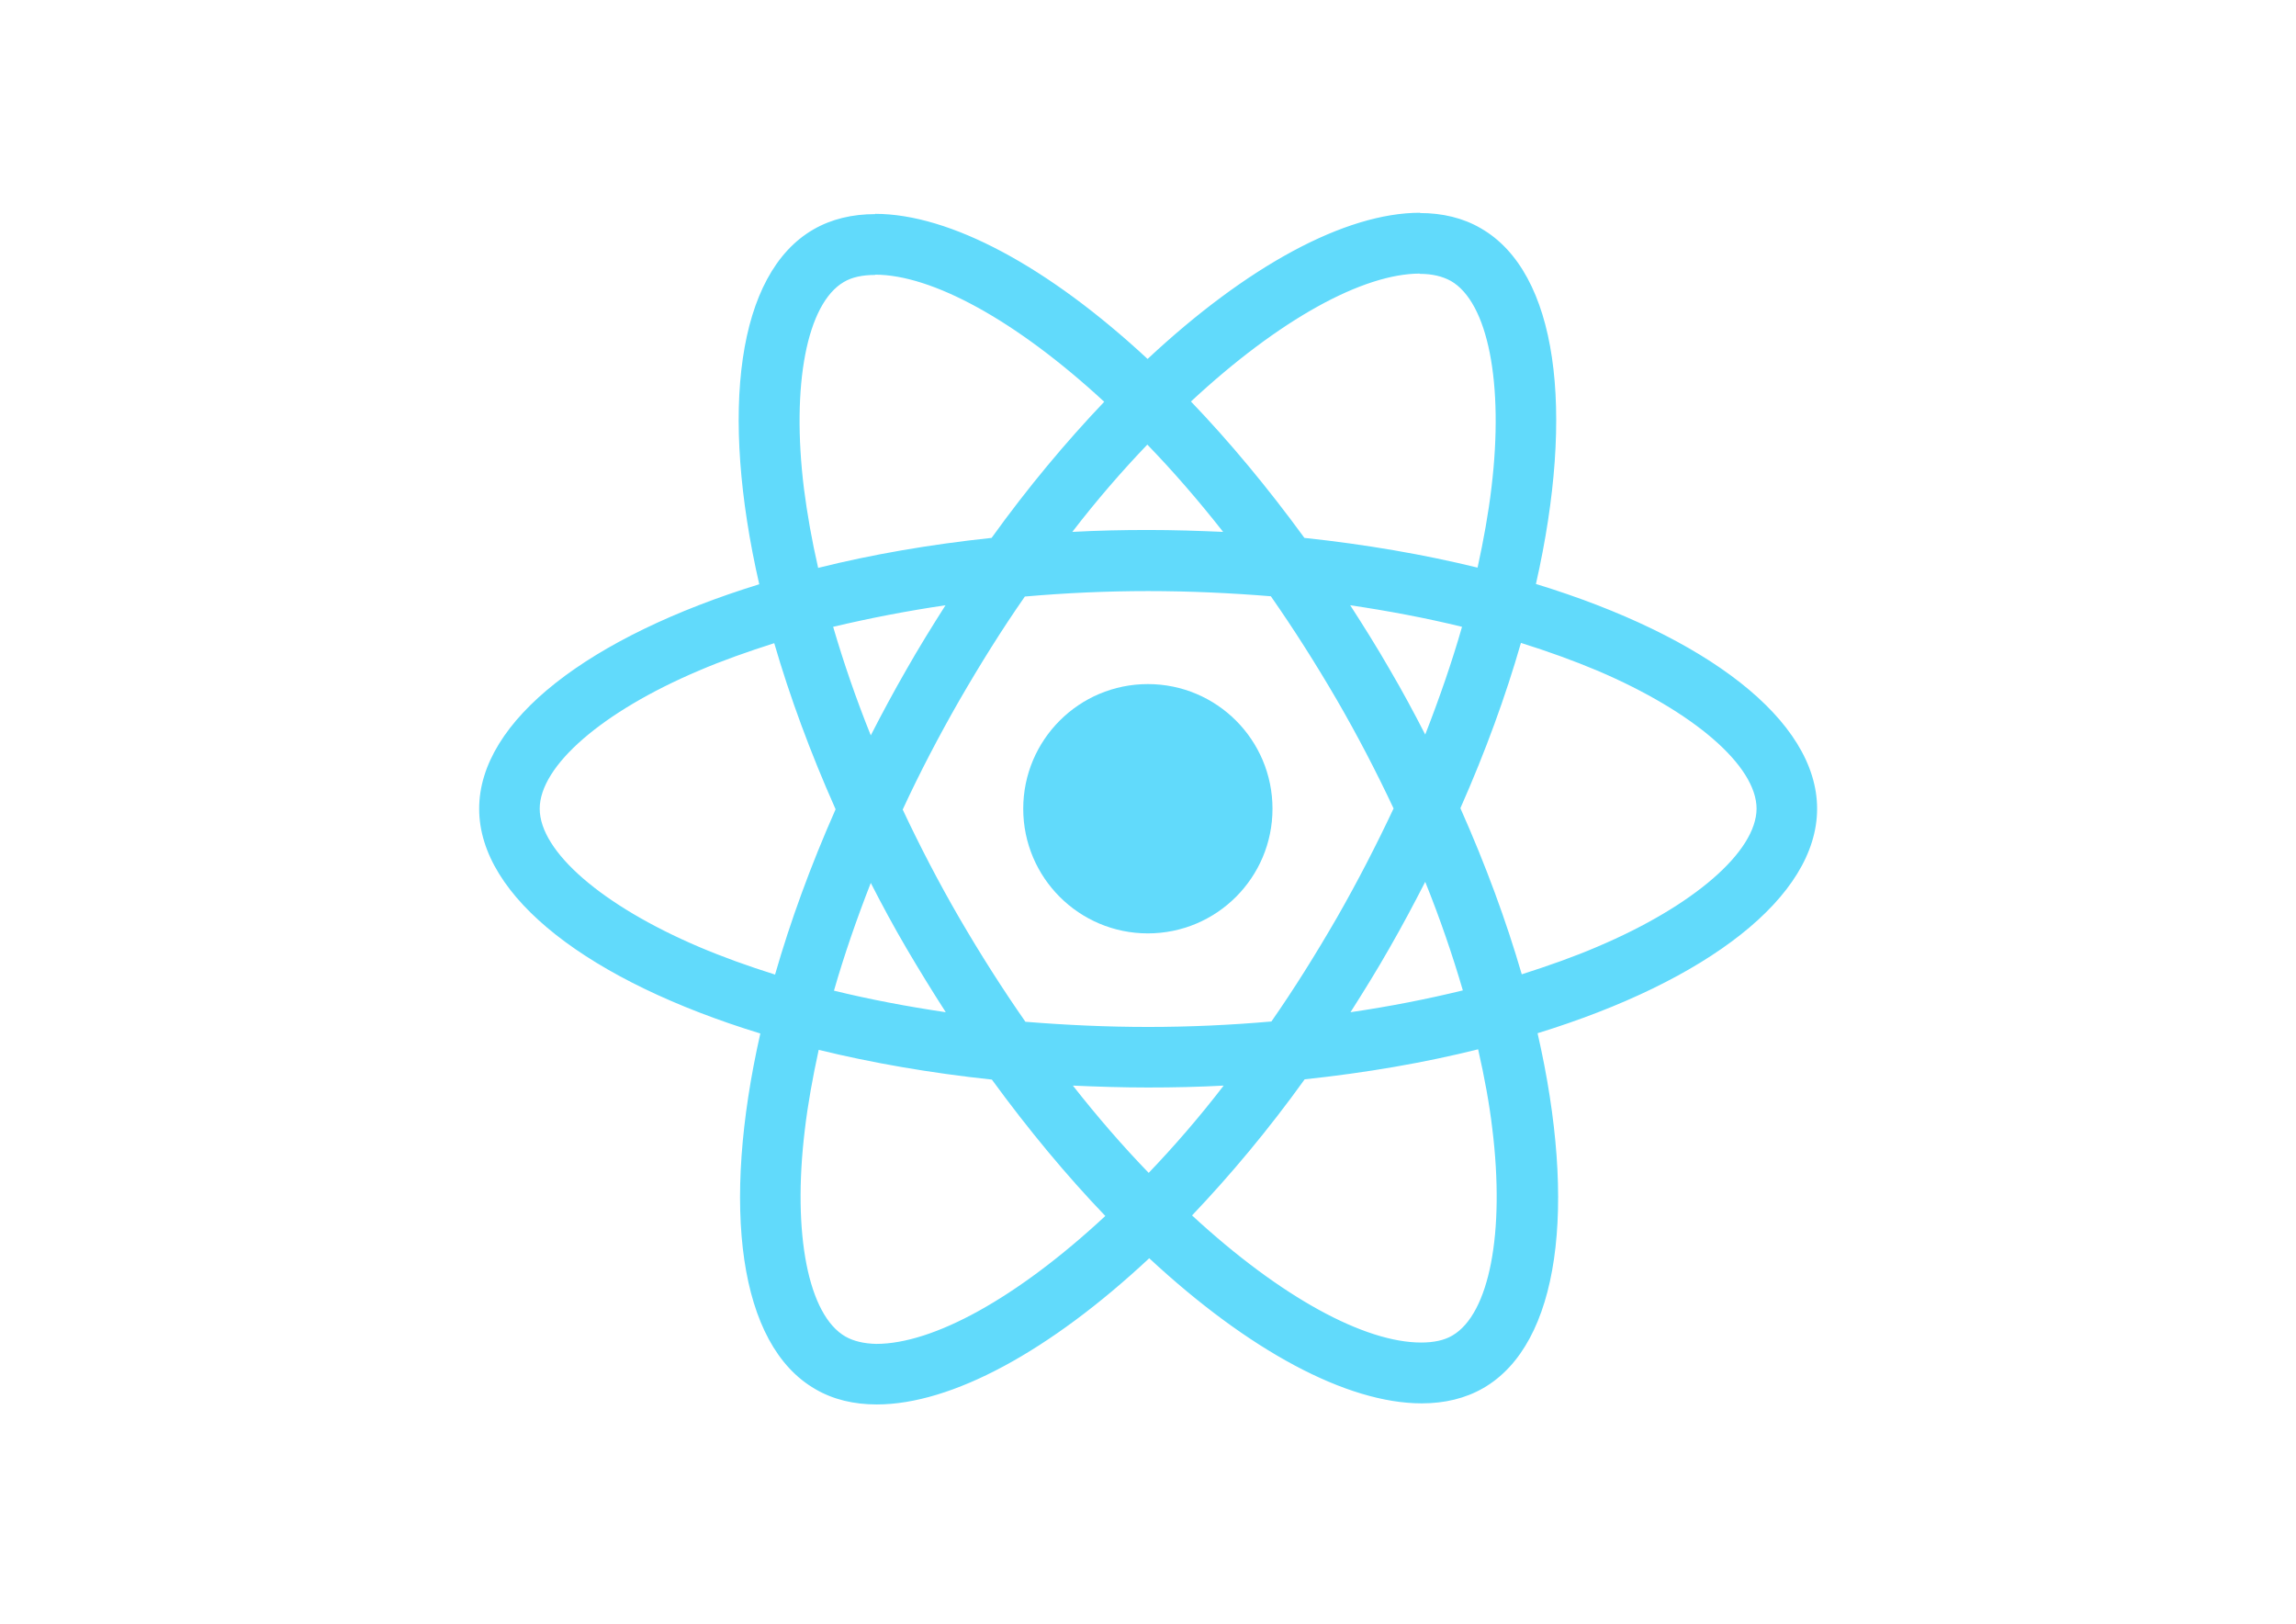
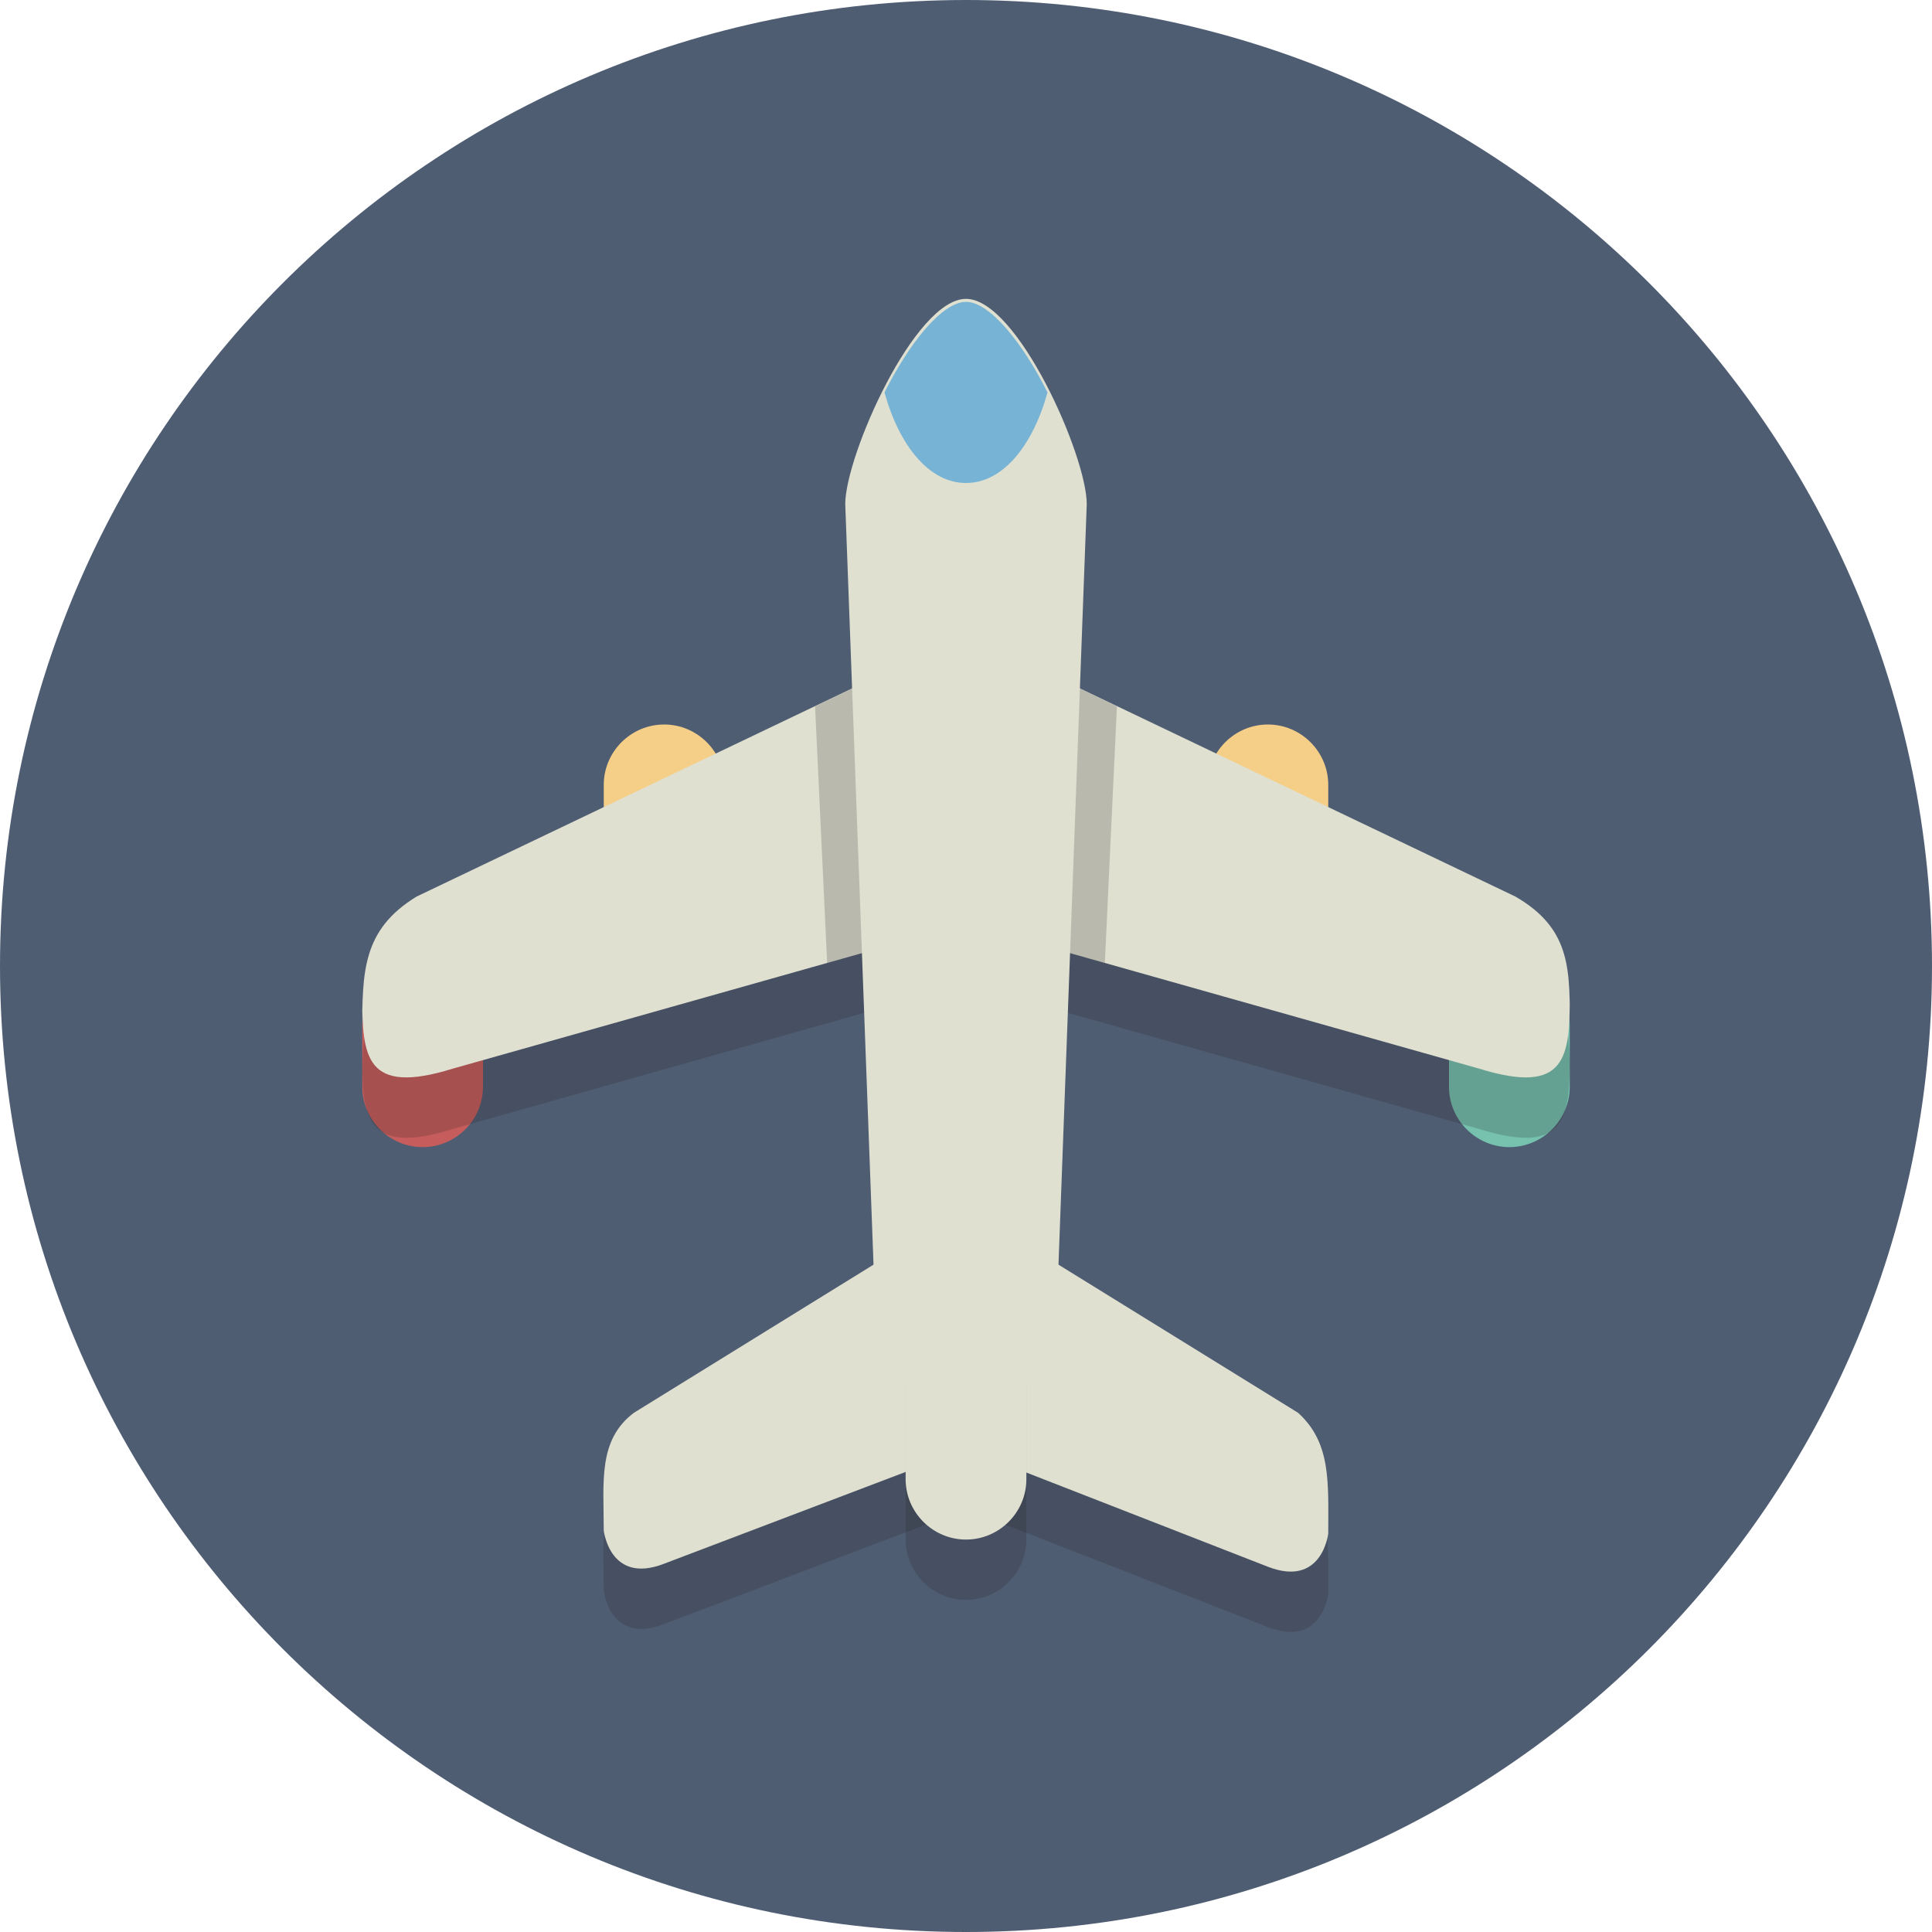
- <svg xmlns="http://www.w3.org/2000/svg" viewBox="0 0 841.9 595.3">
-   <g fill="#61DAFB">
-     <path d="M666.3 296.5c0-32.5-40.7-63.3-103.1-82.4 14.4-63.6 8-114.2-20.2-130.4-6.5-3.8-14.1-5.6-22.4-5.6v22.3c4.6 0 8.3.9 11.4 2.6 13.6 7.8 19.5 37.5 14.9 75.7-1.1 9.4-2.9 19.3-5.1 29.4-19.6-4.8-41-8.5-63.5-10.9-13.5-18.5-27.5-35.3-41.6-50 32.6-30.3 63.2-46.9 84-46.9V78c-27.5 0-63.5 19.6-99.9 53.6-36.4-33.8-72.4-53.2-99.9-53.2v22.3c20.7 0 51.4 16.5 84 46.6-14 14.7-28 31.4-41.3 49.9-22.6 2.4-44 6.1-63.6 11-2.3-10-4-19.7-5.2-29-4.7-38.2 1.1-67.9 14.6-75.8 3-1.8 6.9-2.6 11.5-2.6V78.5c-8.4 0-16 1.8-22.6 5.6-28.1 16.2-34.4 66.7-19.9 130.1-62.2 19.2-102.7 49.9-102.7 82.3 0 32.5 40.7 63.3 103.1 82.4-14.4 63.6-8 114.2 20.2 130.4 6.5 3.8 14.1 5.6 22.5 5.6 27.5 0 63.5-19.6 99.9-53.6 36.4 33.8 72.4 53.2 99.9 53.2 8.4 0 16-1.8 22.6-5.6 28.1-16.2 34.4-66.7 19.9-130.1 62-19.1 102.5-49.9 102.5-82.3zm-130.2-66.7c-3.7 12.9-8.3 26.2-13.5 39.5-4.1-8-8.4-16-13.1-24-4.6-8-9.5-15.8-14.4-23.4 14.2 2.1 27.9 4.7 41 7.9zm-45.8 106.5c-7.8 13.5-15.8 26.3-24.1 38.2-14.9 1.3-30 2-45.2 2-15.1 0-30.2-.7-45-1.9-8.3-11.9-16.4-24.6-24.2-38-7.6-13.1-14.5-26.4-20.8-39.8 6.2-13.4 13.2-26.8 20.7-39.9 7.8-13.5 15.8-26.3 24.1-38.2 14.9-1.3 30-2 45.2-2 15.1 0 30.2.7 45 1.9 8.3 11.9 16.4 24.6 24.2 38 7.6 13.1 14.5 26.4 20.8 39.8-6.3 13.4-13.2 26.8-20.7 39.9zm32.3-13c5.4 13.4 10 26.8 13.8 39.8-13.1 3.2-26.9 5.9-41.2 8 4.9-7.7 9.8-15.6 14.4-23.7 4.6-8 8.9-16.1 13-24.1zM421.2 430c-9.3-9.6-18.6-20.3-27.8-32 9 .4 18.2.7 27.5.7 9.4 0 18.7-.2 27.8-.7-9 11.7-18.3 22.4-27.5 32zm-74.4-58.9c-14.2-2.1-27.9-4.7-41-7.9 3.7-12.9 8.3-26.2 13.5-39.5 4.1 8 8.4 16 13.1 24 4.7 8 9.5 15.8 14.4 23.4zM420.7 163c9.3 9.6 18.6 20.3 27.8 32-9-.4-18.2-.7-27.5-.7-9.4 0-18.7.2-27.8.7 9-11.7 18.3-22.4 27.5-32zm-74 58.9c-4.9 7.7-9.8 15.6-14.4 23.7-4.6 8-8.9 16-13 24-5.4-13.4-10-26.8-13.8-39.8 13.1-3.1 26.9-5.8 41.2-7.9zm-90.5 125.2c-35.4-15.1-58.3-34.9-58.3-50.6 0-15.7 22.9-35.6 58.3-50.6 8.6-3.7 18-7 27.7-10.1 5.7 19.6 13.2 40 22.5 60.9-9.2 20.8-16.6 41.1-22.2 60.6-9.9-3.1-19.3-6.5-28-10.2zM310 490c-13.6-7.8-19.5-37.5-14.9-75.7 1.1-9.4 2.9-19.3 5.1-29.4 19.6 4.8 41 8.5 63.5 10.9 13.5 18.5 27.5 35.3 41.6 50-32.6 30.3-63.2 46.9-84 46.9-4.5-.1-8.3-1-11.3-2.7zm237.2-76.2c4.7 38.2-1.1 67.9-14.6 75.8-3 1.8-6.9 2.6-11.5 2.6-20.7 0-51.4-16.5-84-46.6 14-14.7 28-31.4 41.3-49.9 22.6-2.4 44-6.1 63.6-11 2.3 10.1 4.1 19.8 5.2 29.1zm38.5-66.7c-8.6 3.7-18 7-27.7 10.1-5.7-19.6-13.2-40-22.5-60.9 9.2-20.8 16.6-41.1 22.2-60.6 9.9 3.1 19.3 6.5 28.1 10.2 35.4 15.1 58.3 34.9 58.3 50.6-.1 15.7-23 35.6-58.4 50.6zM320.8 78.4z" />
-     <circle cx="420.9" cy="296.5" r="45.7" />
-     <path d="M520.5 78.1z" />
+ <svg xmlns="http://www.w3.org/2000/svg" version="1.1" x="0px" y="0px" viewBox="0 0 64 64" style="enable-background:new 0 0 64 64;" xml:space="preserve">
+   <style type="text/css">
+ 	.st0{fill:#4F5D73;}
+ 	.st1{fill:#C75C5C;}
+ 	.st2{fill:#F5CF87;}
+ 	.st3{fill:#76C2AF;}
+ 	.st4{opacity:0.2;}
+ 	.st5{fill:#231F20;}
+ 	.st6{fill:#E0E0D1;}
+ 	.st7{fill:#77B3D4;}
+ </style>
+   <g id="Layer_1">
+     <g>
+       <circle class="st0" cx="32" cy="32" r="32" />
+     </g>
+     <g>
+       <path class="st1" d="M16,36c0,1.1-0.9,2-2,2l0,0c-1.1,0-2-0.9-2-2v-2c0-1.1,0.9-2,2-2l0,0c1.1,0,2,0.9,2,2V36z" />
+     </g>
+     <g>
+       <path class="st2" d="M24,28c0,1.1-0.9,2-2,2l0,0c-1.1,0-2-0.9-2-2v-2c0-1.1,0.9-2,2-2l0,0c1.1,0,2,0.9,2,2V28z" />
+     </g>
+     <g>
+       <path class="st2" d="M44,28c0,1.1-0.9,2-2,2l0,0c-1.1,0-2-0.9-2-2v-2c0-1.1,0.9-2,2-2l0,0c1.1,0,2,0.9,2,2V28z" />
+     </g>
+     <g>
+       <path class="st3" d="M48,36c0,1.1,0.9,2,2,2l0,0c1.1,0,2-0.9,2-2v-2c0-1.1-0.9-2-2-2l0,0c-1.1,0-2,0.9-2,2V36z" />
+     </g>
+     <g class="st4">
+       <path class="st5" d="M32,32.6l17,4.8c2.9,0.9,3-0.4,3-2.4v1.2c0-2,0.1-3.4-1.8-4.5L32,23l-18.2,8.7c-1.8,1.1-1.8,2.5-1.8,4.5V35    c0,2,0.1,3.3,3,2.4L32,32.6z" />
+     </g>
+     <g>
+       <path class="st6" d="M32,30.6l17,4.8c2.9,0.9,3-0.4,3-2.4v1.2c0-2,0.1-3.4-1.8-4.5L32,21l-18.2,8.7c-1.8,1.1-1.8,2.5-1.8,4.5V33    c0,2,0.1,3.3,3,2.4L32,30.6z" />
+     </g>
+     <g>
+       <g>
+         <path class="st6" d="M52,33.4C52,33.4,52,33.4,52,33.4l0-0.4C52,33.1,52,33.2,52,33.4z" />
+       </g>
+       <g>
+         <path class="st6" d="M52,33.5v0.7C52,33.9,52,33.7,52,33.5z" />
+       </g>
+       <g class="st4">
+         <polygon class="st5" points="32,21 27,23.4 27.4,31.9 32,30.6 36.6,31.9 37,23.4    " />
+       </g>
+     </g>
+     <g>
+       <path class="st6" d="M35,43.6c0,1.6-0.3,2.9-2,2.9h-2c-1.7,0-2-1.3-2-2.9l-1-26.9c0-1.6,2.3-6.8,4-6.8l0,0c1.7,0,4,5.2,4,6.8    L35,43.6z" />
+     </g>
+     <g class="st4">
+       <path class="st5" d="M43,48.8L32,42l-11,6.8c-1.2,0.9-1,2.3-1,3.9c0,0,0.2,1.8,2,1.1L32,50l10,3.9c1.8,0.7,2-1.1,2-1.1    C44,51.1,44.1,49.8,43,48.8z" />
+     </g>
+     <g>
+       <path class="st6" d="M43,46.8L32,40l-11,6.8c-1.2,0.9-1,2.3-1,3.9c0,0,0.2,1.8,2,1.1L32,48l10,3.9c1.8,0.7,2-1.1,2-1.1    C44,49.1,44.1,47.8,43,46.8z" />
+     </g>
+     <g class="st4">
+       <path class="st5" d="M34,51c0,1.1-0.9,2-2,2l0,0c-1.1,0-2-0.9-2-2v-5c0-1.1,0.9-2,2-2l0,0c1.1,0,2,0.9,2,2V51z" />
+     </g>
+     <g>
+       <path class="st6" d="M34,49c0,1.1-0.9,2-2,2l0,0c-1.1,0-2-0.9-2-2v-5c0-1.1,0.9-2,2-2l0,0c1.1,0,2,0.9,2,2V49z" />
+     </g>
+     <g>
+       <g>
+         <path class="st7" d="M32,16c1.2,0,2.2-1.2,2.7-3c-0.8-1.6-1.9-3-2.7-3s-1.9,1.4-2.7,3C29.8,14.8,30.8,16,32,16z" />
+       </g>
+     </g>
  </g>
+   <g id="Layer_2">
+ </g>
</svg>
